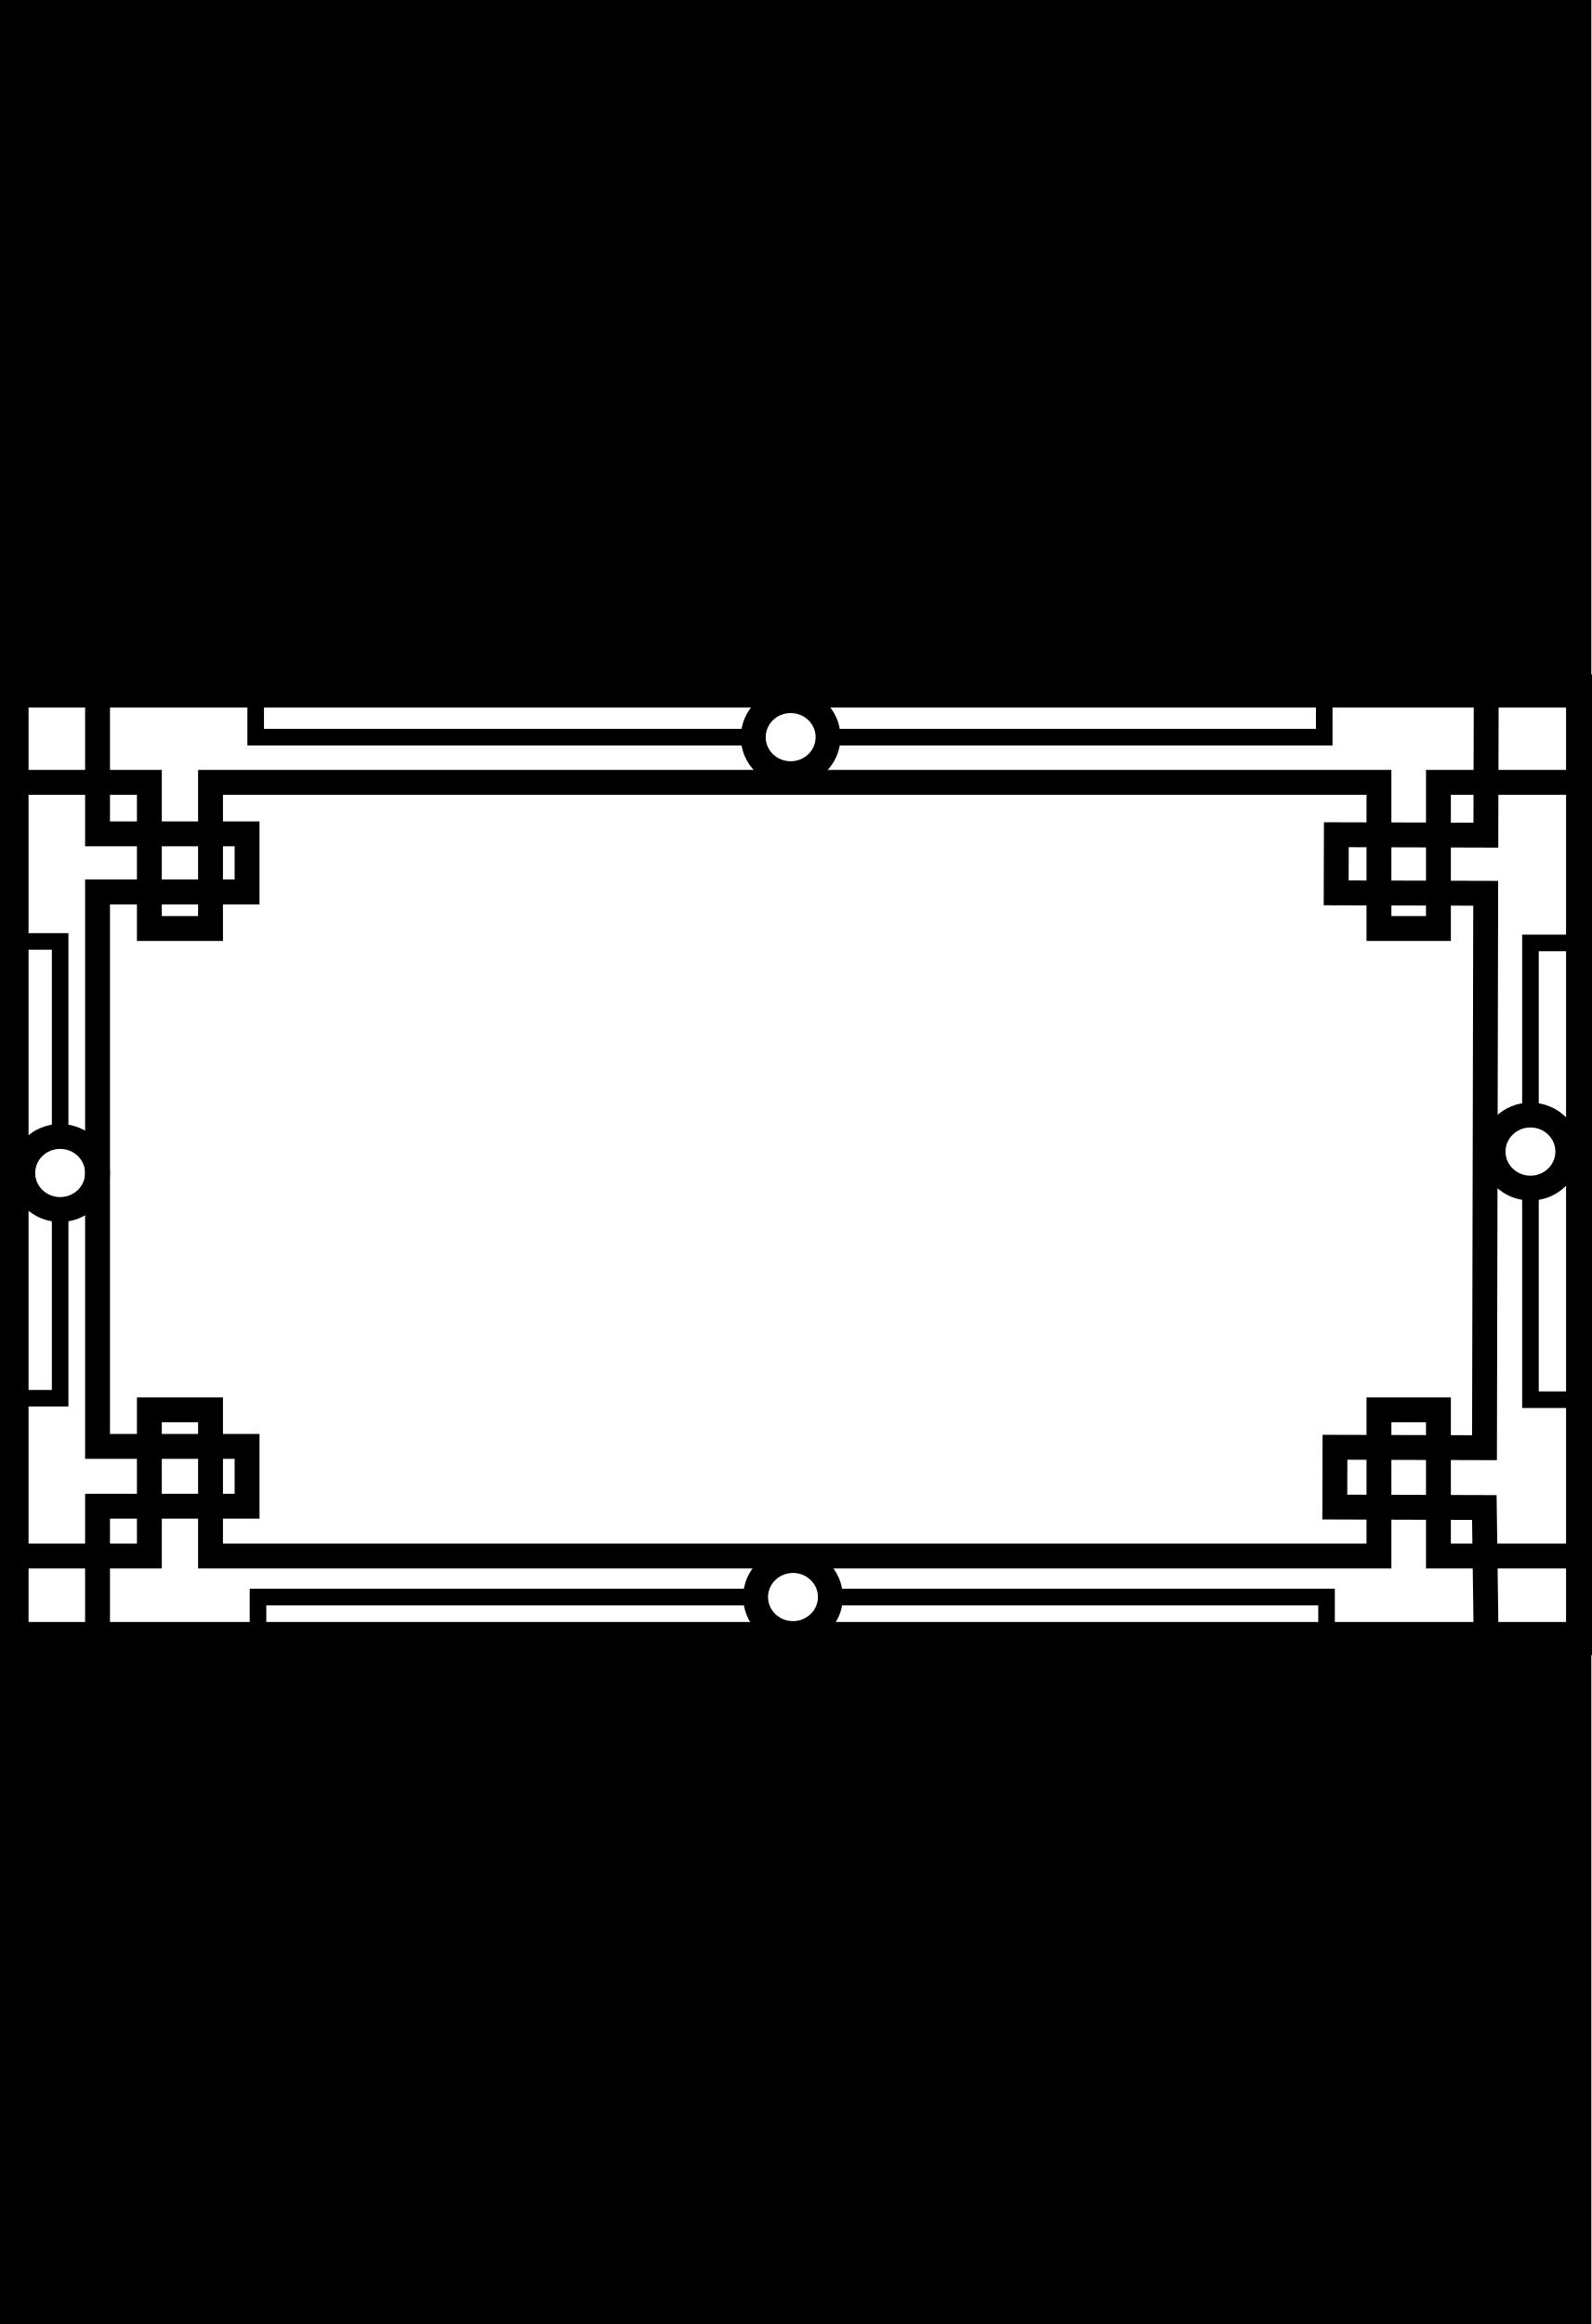
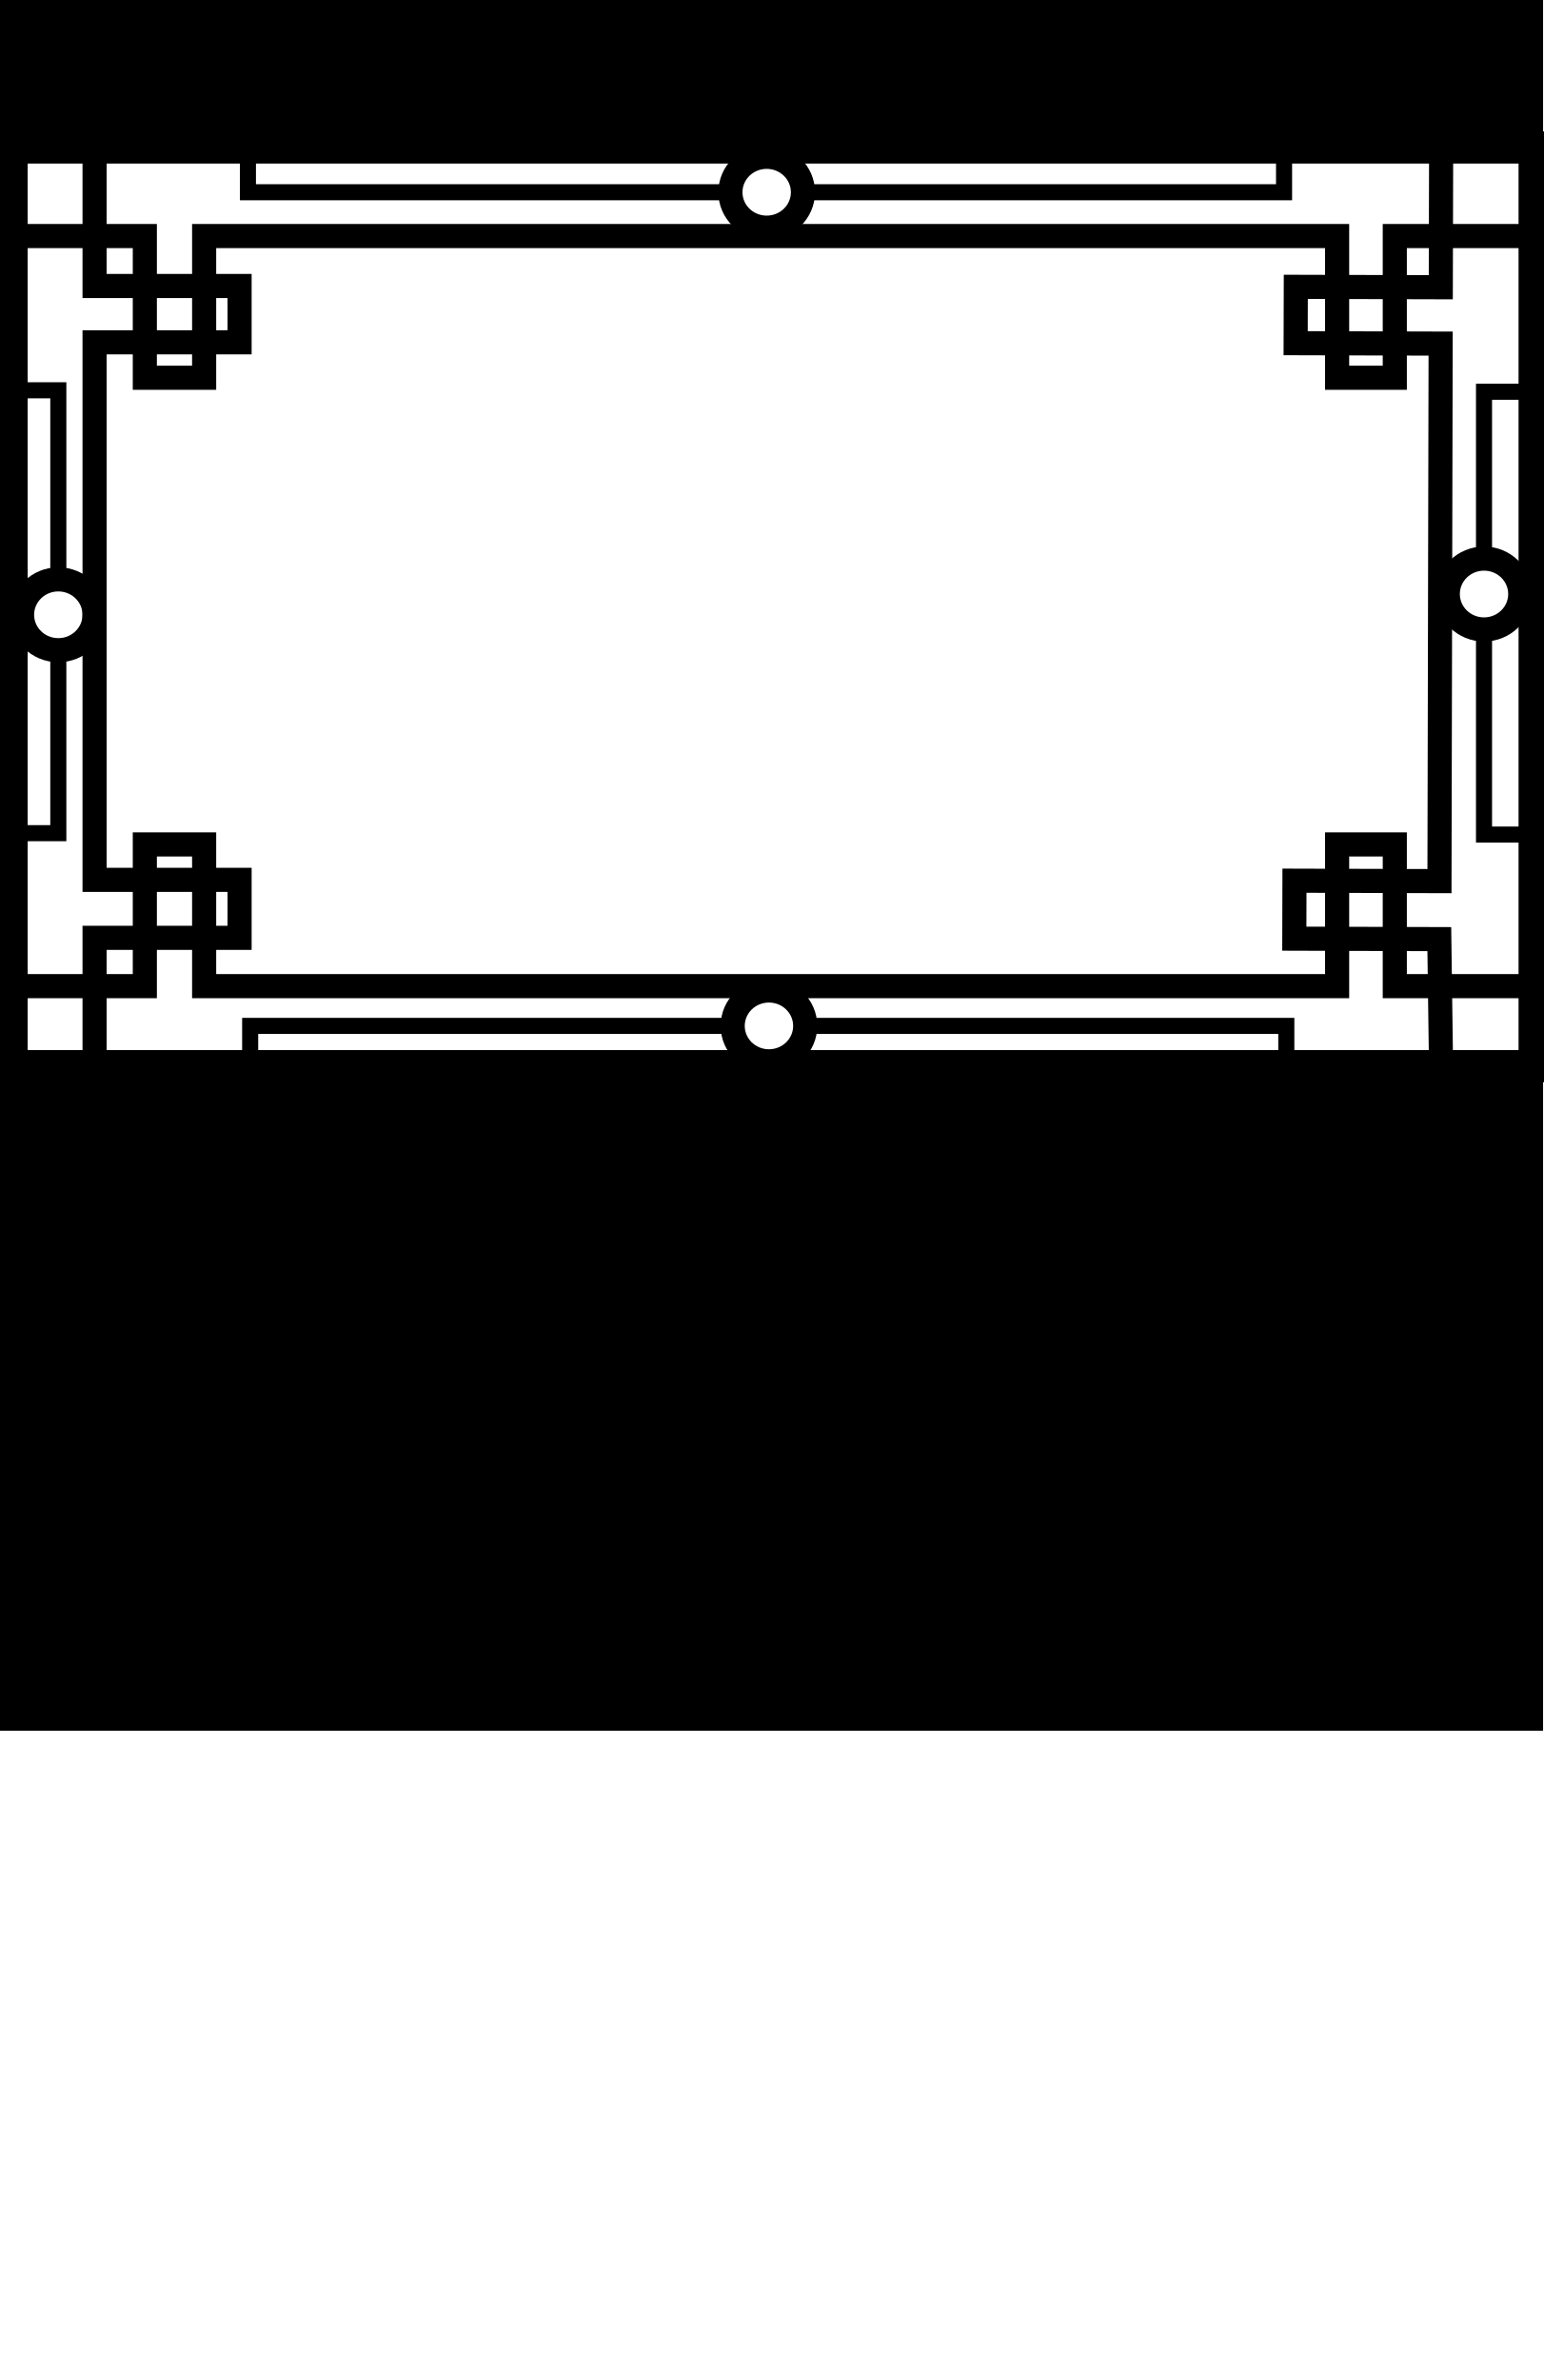
- <svg xmlns="http://www.w3.org/2000/svg" version="1.1" id="Layer_1" x="0px" y="0px" width="192px" height="280.325px" viewBox="0 -80.783 192 280.325" enable-background="new 0 -80.783 192 280.325" xml:space="preserve">
+ <svg xmlns="http://www.w3.org/2000/svg" version="1.1" id="Layer_1" x="0px" y="0px" width="192px" height="296.108px" viewBox="0 -15.783 192 296.108" enable-background="new 0 -15.783 192 296.108" xml:space="preserve">
  <g id="Layer_1_1_">
    <polyline fill="none" stroke="#000000" stroke-width="3" points="0.015,106.908 18.021,106.908 18.021,89.277 25.401,89.277    25.401,106.908 166.374,106.908 166.374,89.277 173.55,89.277 173.55,106.908 192,106.908  " />
    <polyline fill="none" stroke="#000000" stroke-width="3" points="0.015,13.585 18.021,13.585 18.021,31.216 25.401,31.216    25.401,13.585 166.374,13.585 166.374,31.216 173.55,31.216 173.55,13.585 192,13.585  " />
    <polyline fill="none" stroke="#000000" stroke-width="3" points="179.32,118 179.089,101.057 161.047,101.001 161.066,93.789    179.109,93.841 179.254,26.966 161.213,26.915 161.232,19.902 179.273,19.954 179.32,1.298  " />
    <polyline fill="none" stroke="#000000" stroke-width="3" points="11.768,117.867 11.768,100.898 29.81,100.898 29.81,93.684    11.768,93.684 11.768,26.807 29.81,26.807 29.81,19.798 11.768,19.798 11.768,1.166  " />
    <rect x="1.445" y="2.565" fill="none" stroke="#000000" stroke-width="4" width="189.504" height="114.298" />
    <ellipse fill="none" stroke="#000000" stroke-width="3" cx="95.396" cy="8.135" rx="4.512" ry="4.408" />
    <polyline fill="none" stroke="#000000" stroke-width="2" points="90.889,8.135 30.849,8.135 30.849,3.17  " />
    <polyline fill="none" stroke="#000000" stroke-width="2" points="100.686,8.135 159.771,8.135 159.771,3.17  " />
    <ellipse fill="none" stroke="#000000" stroke-width="3" cx="95.677" cy="111.855" rx="4.511" ry="4.406" />
    <polyline fill="none" stroke="#000000" stroke-width="2" points="91.166,111.855 31.128,111.855 31.128,115.818  " />
    <polyline fill="none" stroke="#000000" stroke-width="2" points="100.962,111.855 160.051,111.855 160.051,115.818  " />
    <ellipse fill="none" stroke="#000000" stroke-width="3" cx="7.256" cy="60.705" rx="4.511" ry="4.406" />
    <polyline fill="none" stroke="#000000" stroke-width="2" points="7.256,65.113 7.256,87.876 2.201,87.876  " />
    <polyline fill="none" stroke="#000000" stroke-width="2" points="7.256,55.542 7.256,32.774 2.201,32.774  " />
    <ellipse fill="none" stroke="#000000" stroke-width="3" cx="184.652" cy="58.122" rx="4.508" ry="4.407" />
    <polyline fill="none" stroke="#000000" stroke-width="2" points="184.652,53.714 184.652,32.955 189.71,32.955  " />
    <polyline fill="none" stroke="#000000" stroke-width="2" points="184.652,63.289 184.652,88.052 189.71,88.052  " />
  </g>
  <g id="Layer_2">
</g>
  <rect y="118.542" width="192" height="81" />
-   <rect y="-80.783" width="192" height="81.783" />
+   <rect y="-15.783" width="192" height="16.783" />
</svg>
